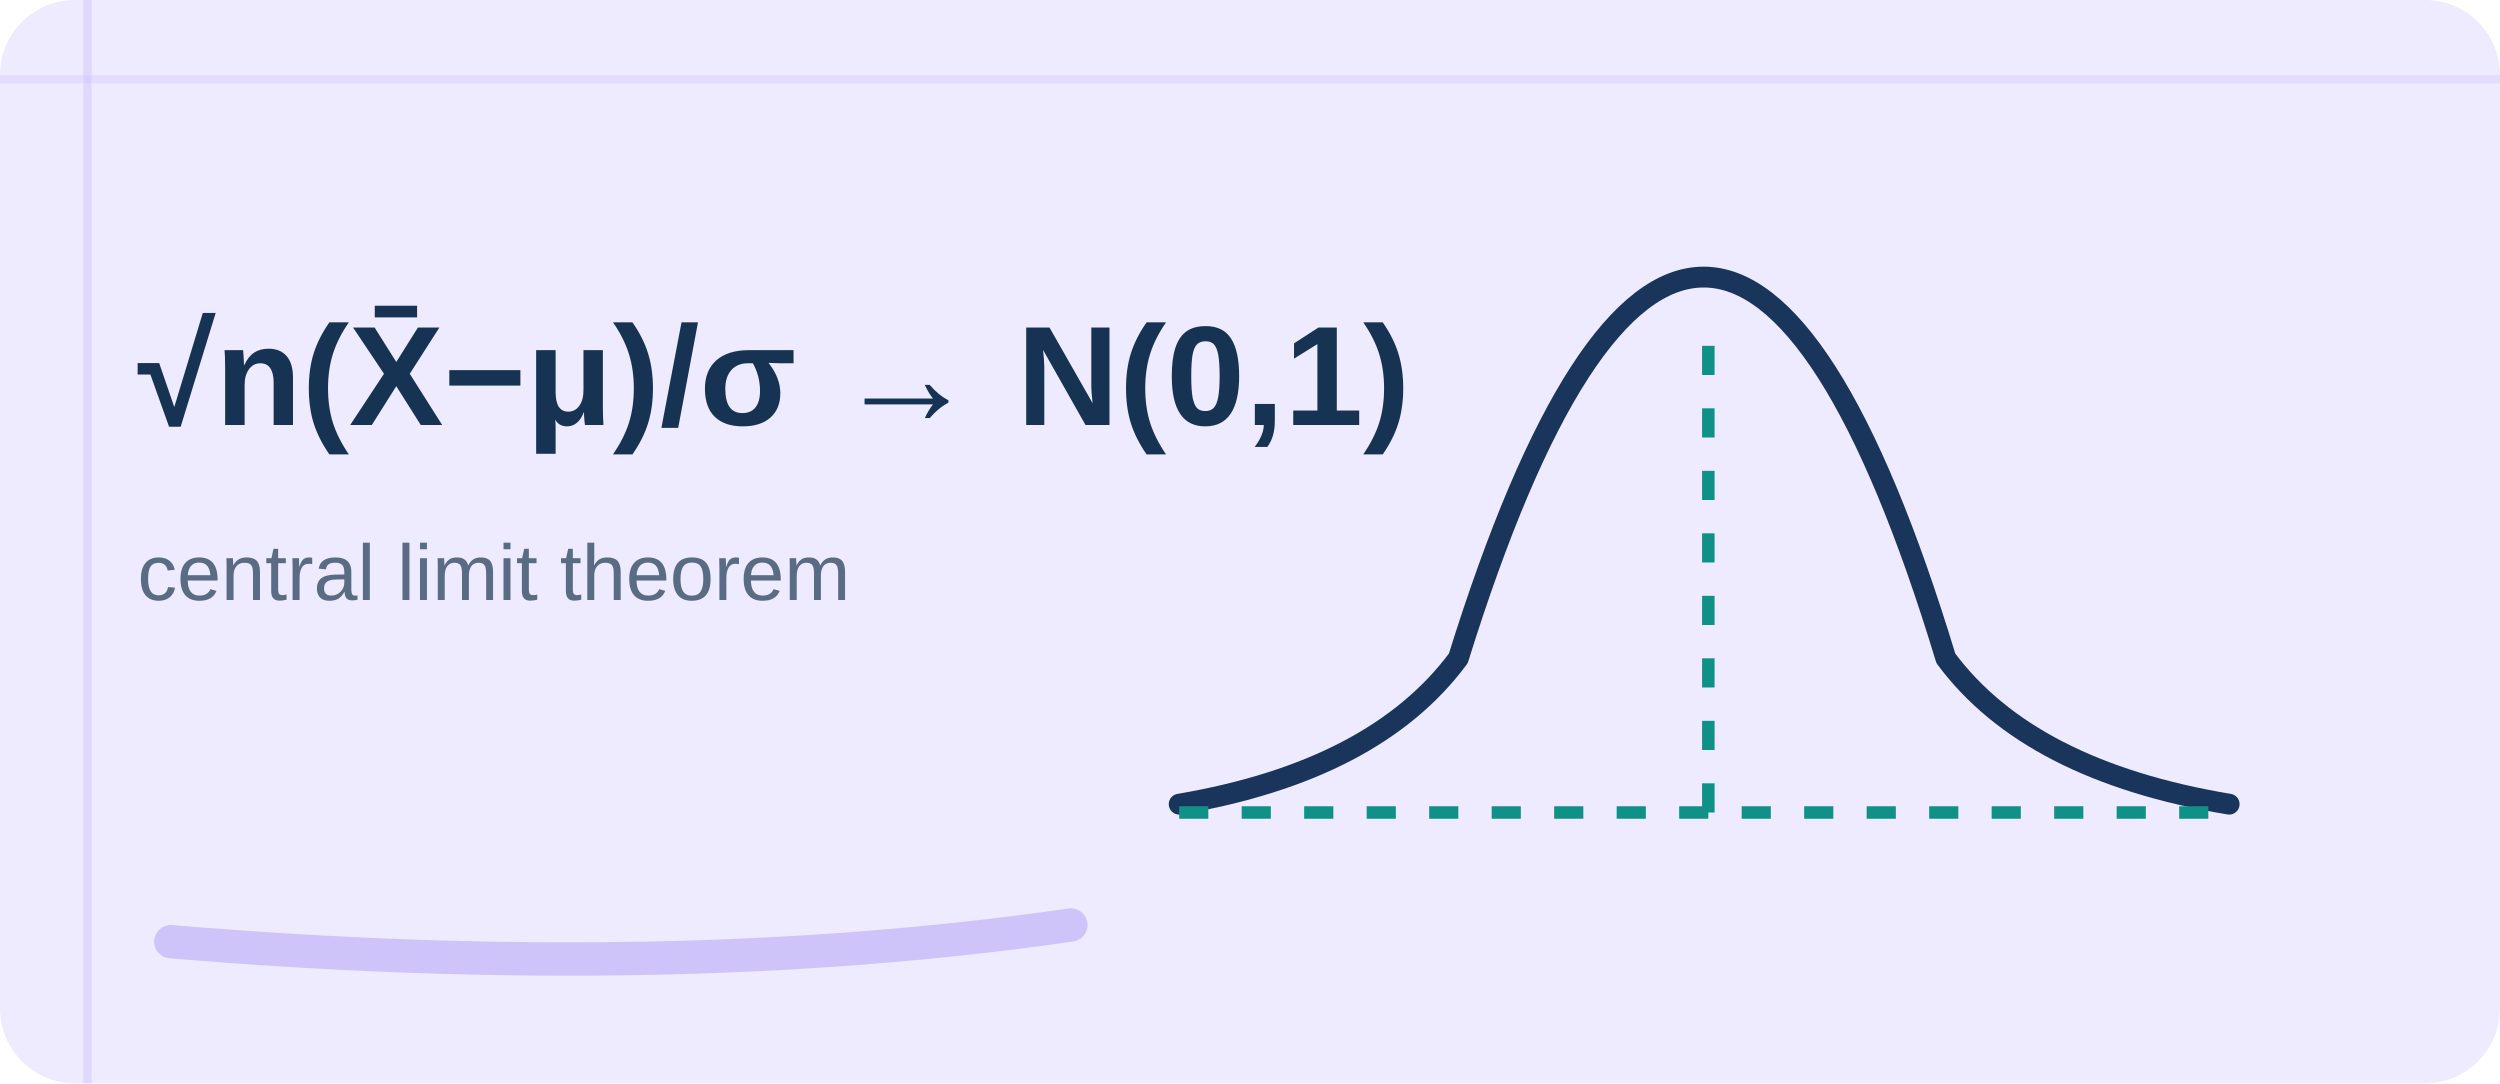
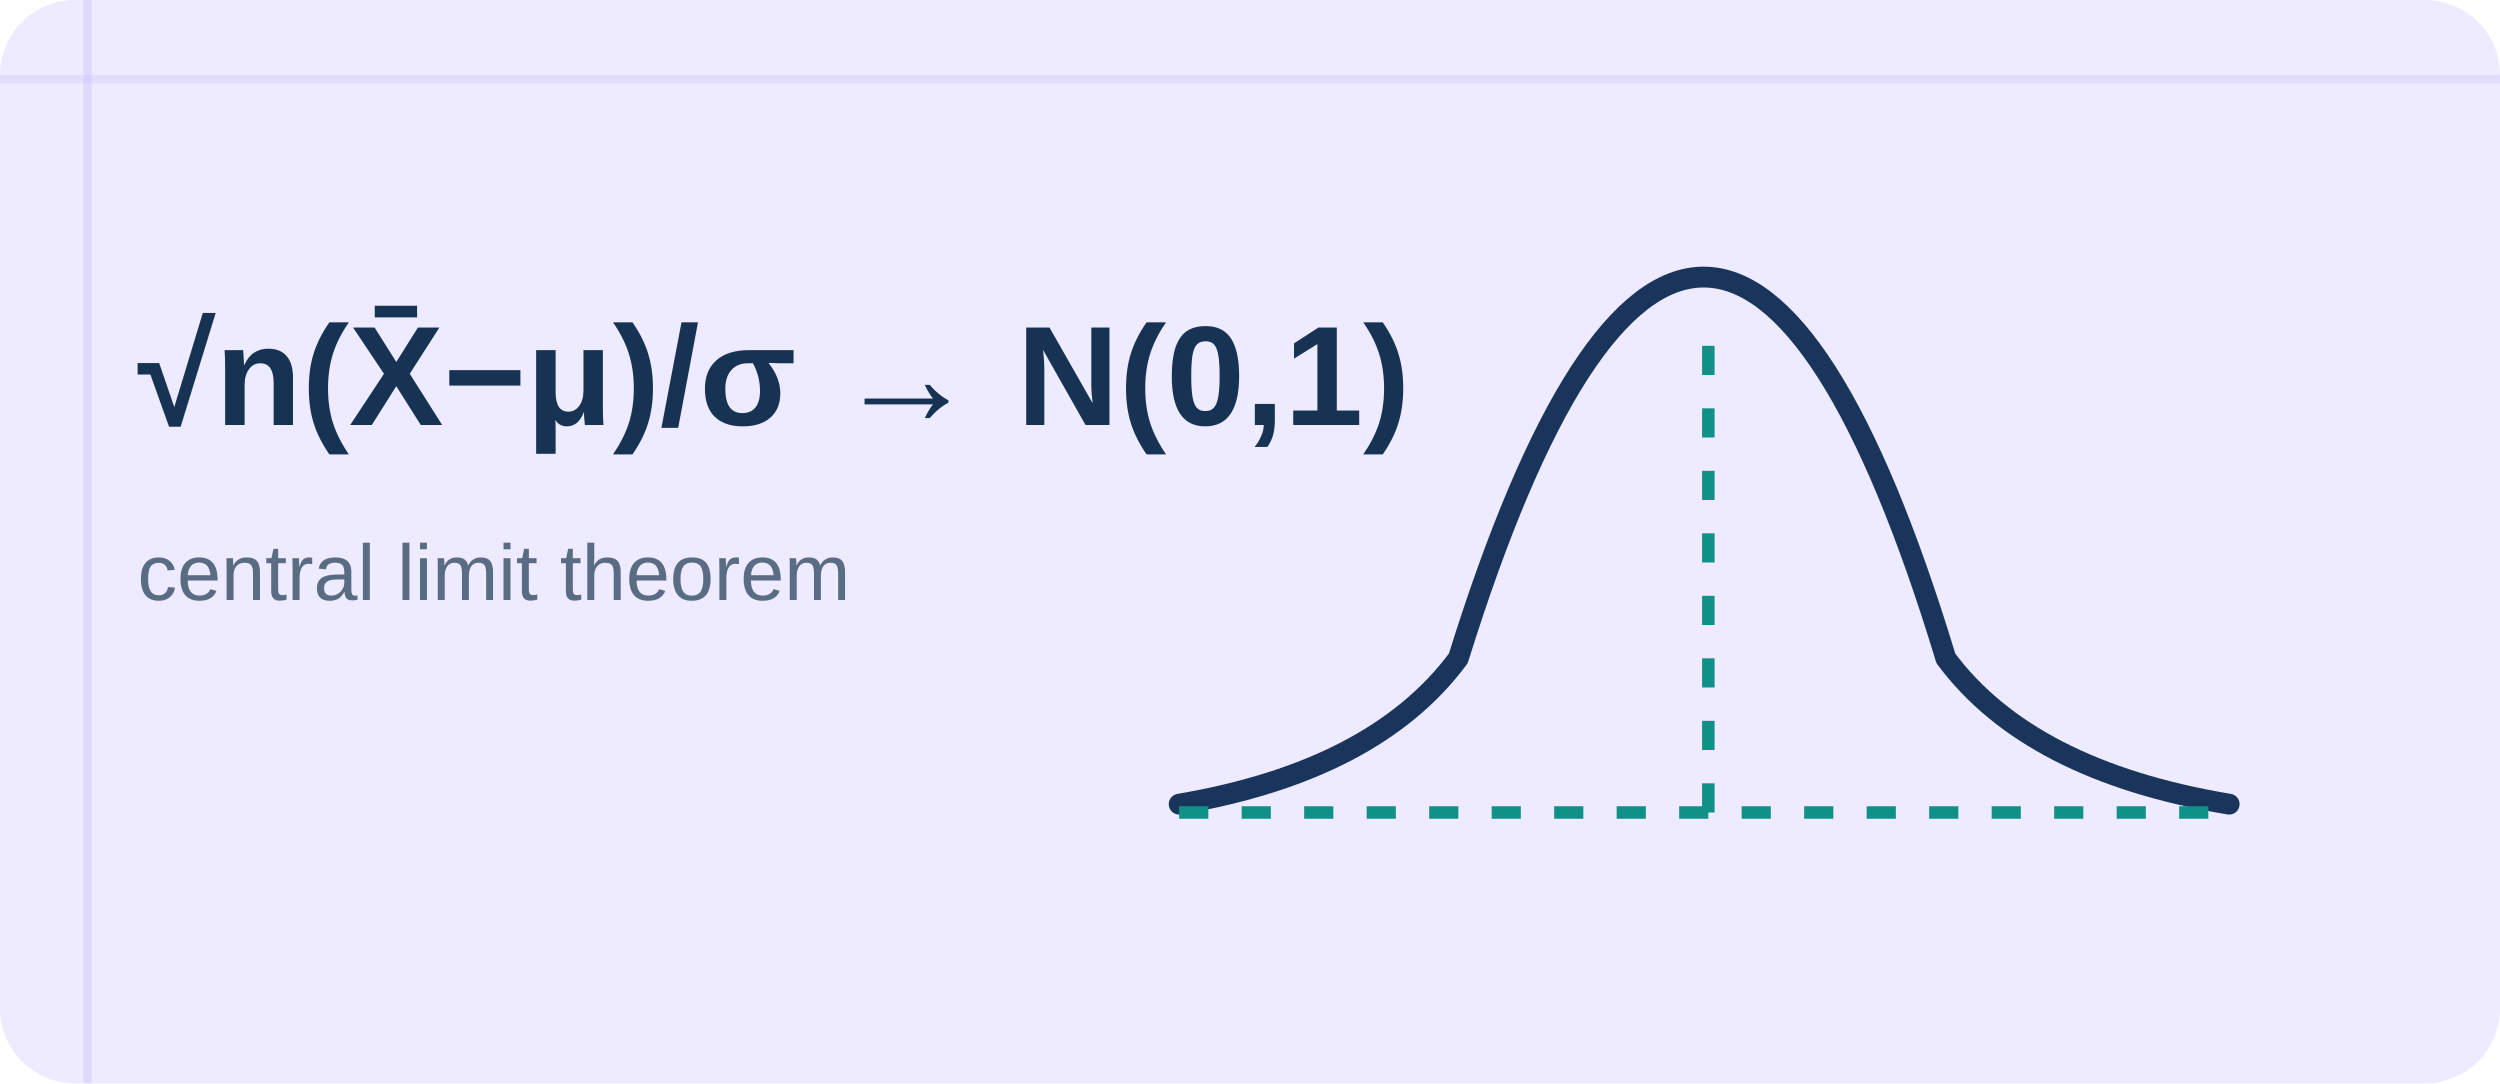
<svg xmlns="http://www.w3.org/2000/svg" viewBox="0 0 600 260" role="img" aria-labelledby="title">
  <rect width="600" height="260" rx="18" fill="#eeeaff" />
  <path d="M0 19 L600 19" stroke="#cfc4fa" stroke-opacity=".35" stroke-width="2" />
  <path d="M21 0 V260" stroke="#cfc4fa" stroke-opacity=".45" stroke-width="2" />
-   <path d="M41 226 Q160 236 257 222" stroke="#cfc4fa" stroke-width="8" fill="none" stroke-linecap="round" />
  <text x="33" y="102" fill="#173354" font-size="34" font-family="Trebuchet MS,Segoe UI,Arial,sans-serif" font-weight="700">√n(X̄−μ)/σ → N(0,1)</text>
  <text x="33" y="144" fill="#5a6c83" font-size="19" font-family="Trebuchet MS,Segoe UI,Arial,sans-serif">central limit theorem</text>
  <path d="M283 193 Q330 185 350 158 C388 36 430 36 467 158 Q487 185 535 193" stroke="#1a355b" stroke-width="5" fill="none" stroke-linecap="round" stroke-linejoin="round" />
  <path d="M283 195 H535 M410 195 V75" stroke="#0f9187" stroke-width="3" stroke-dasharray="7 8" fill="none" />
</svg>
